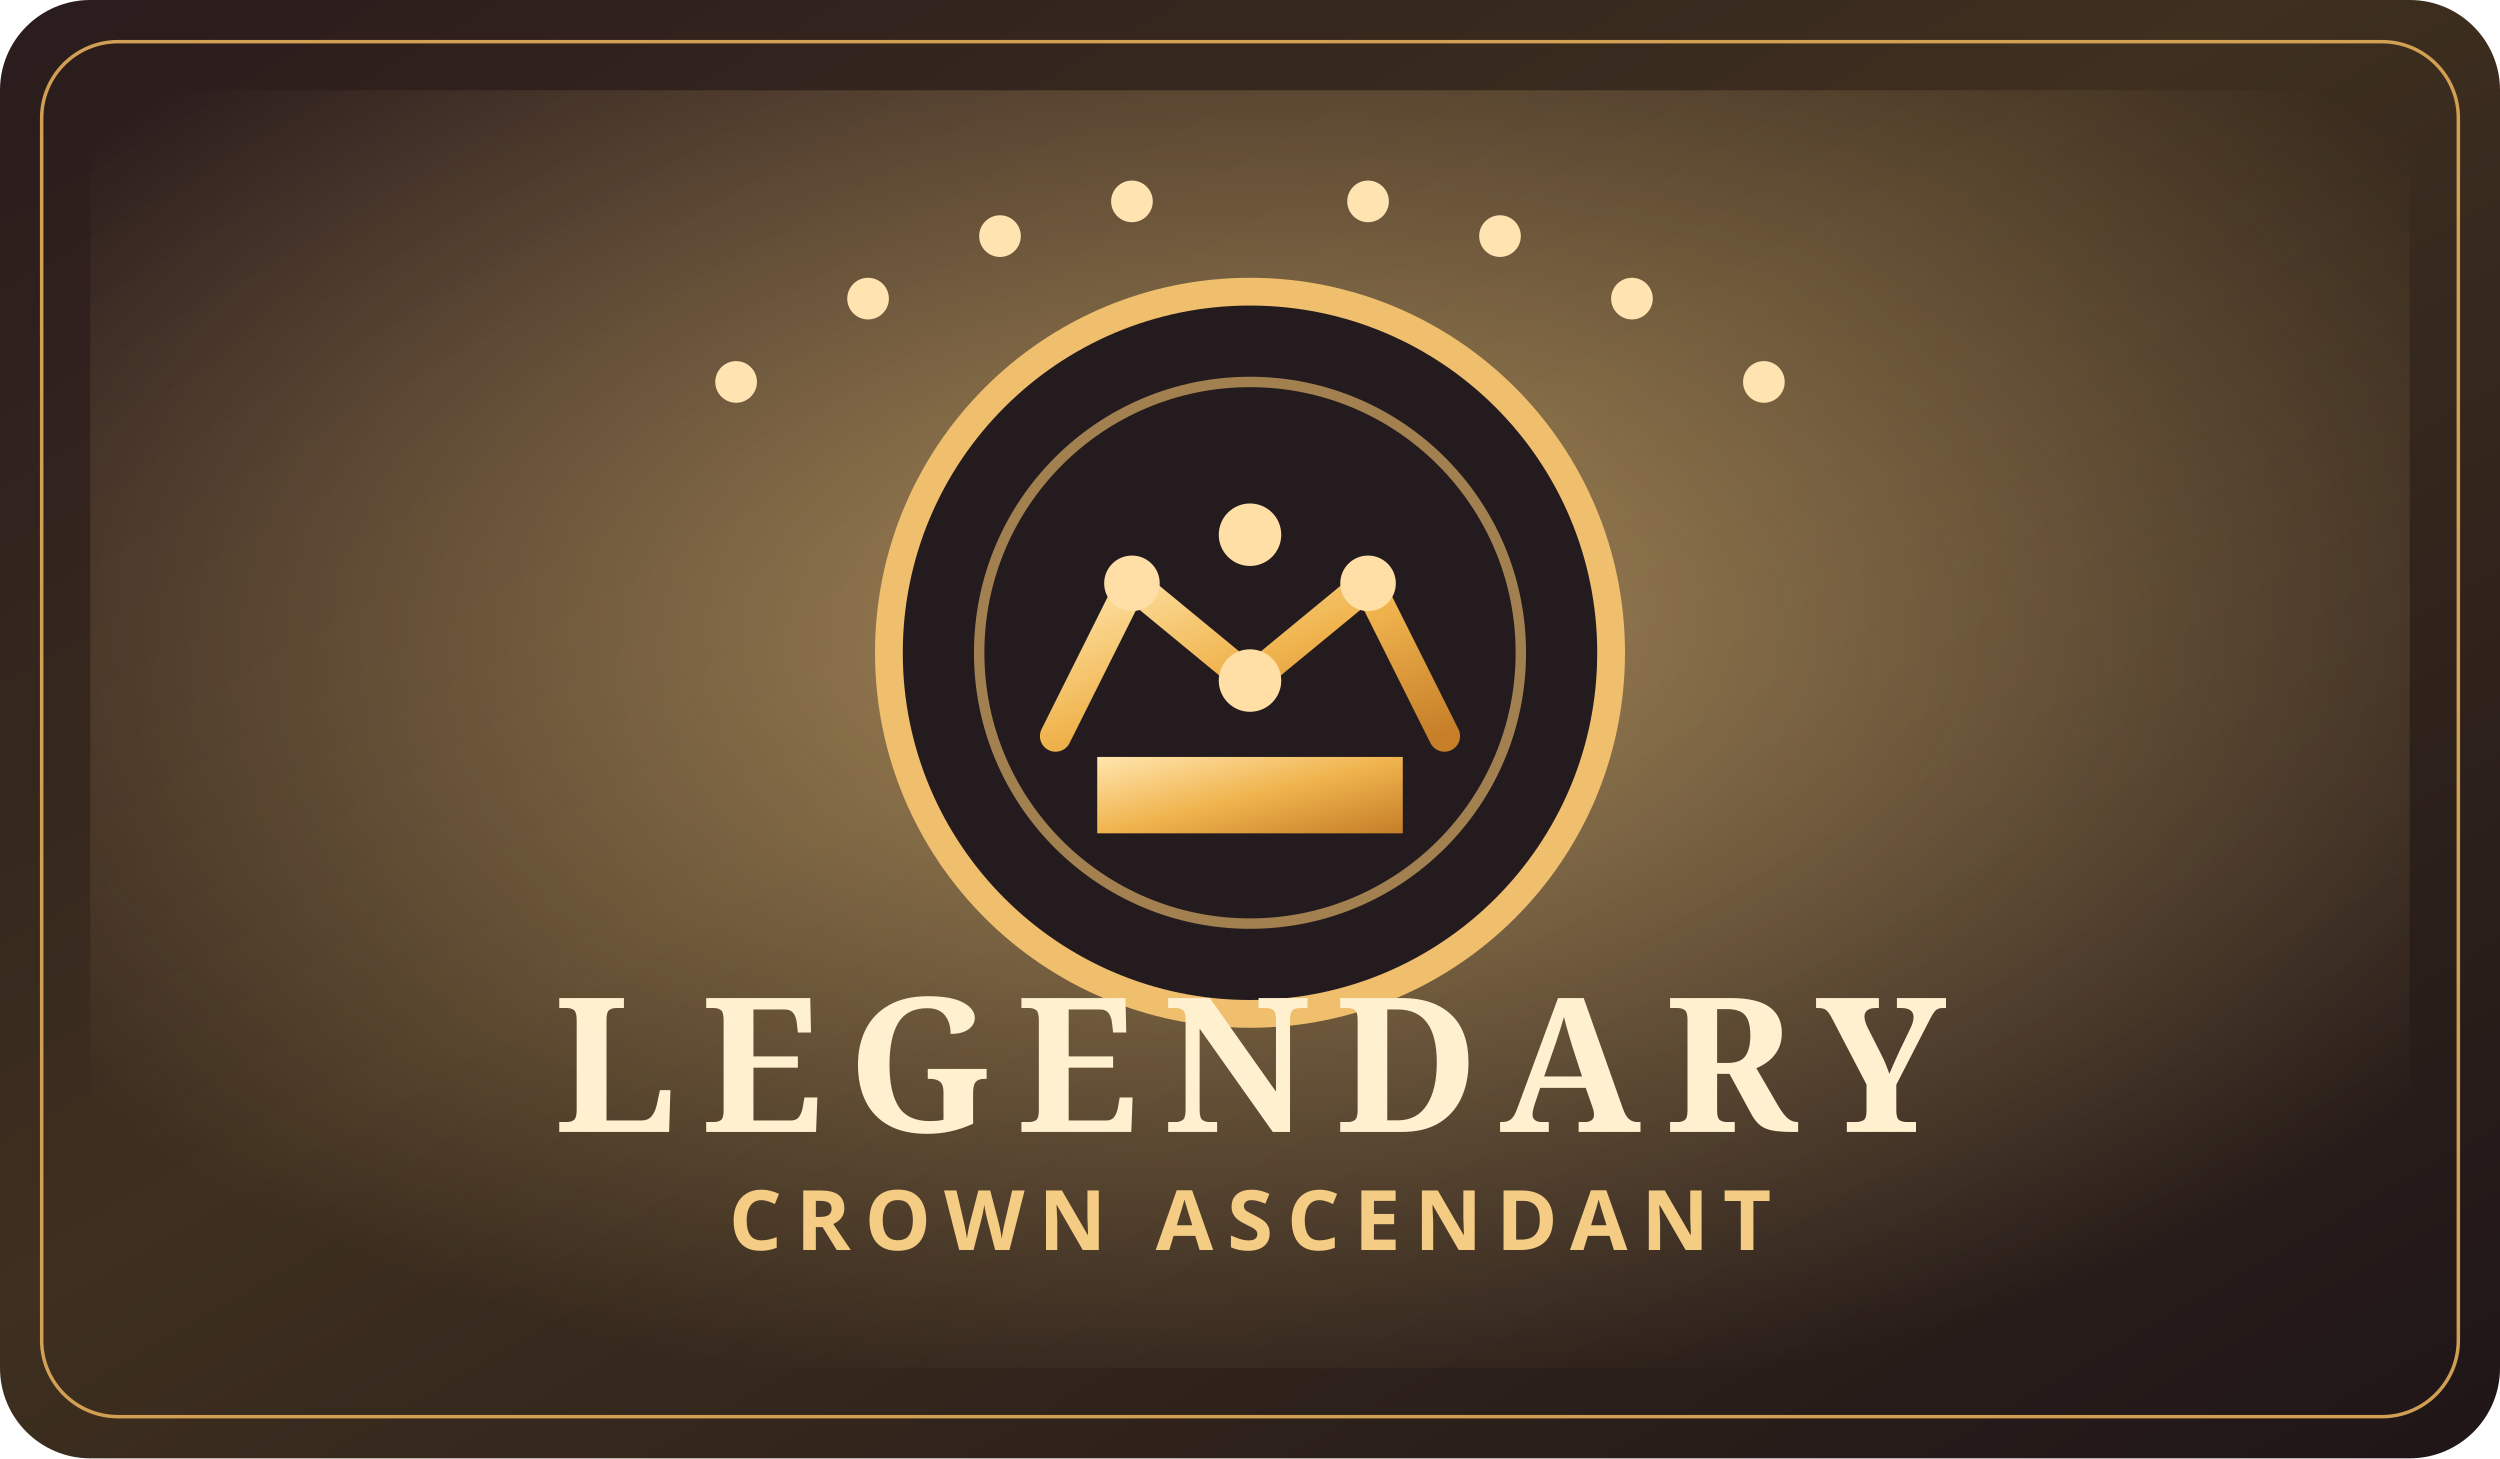
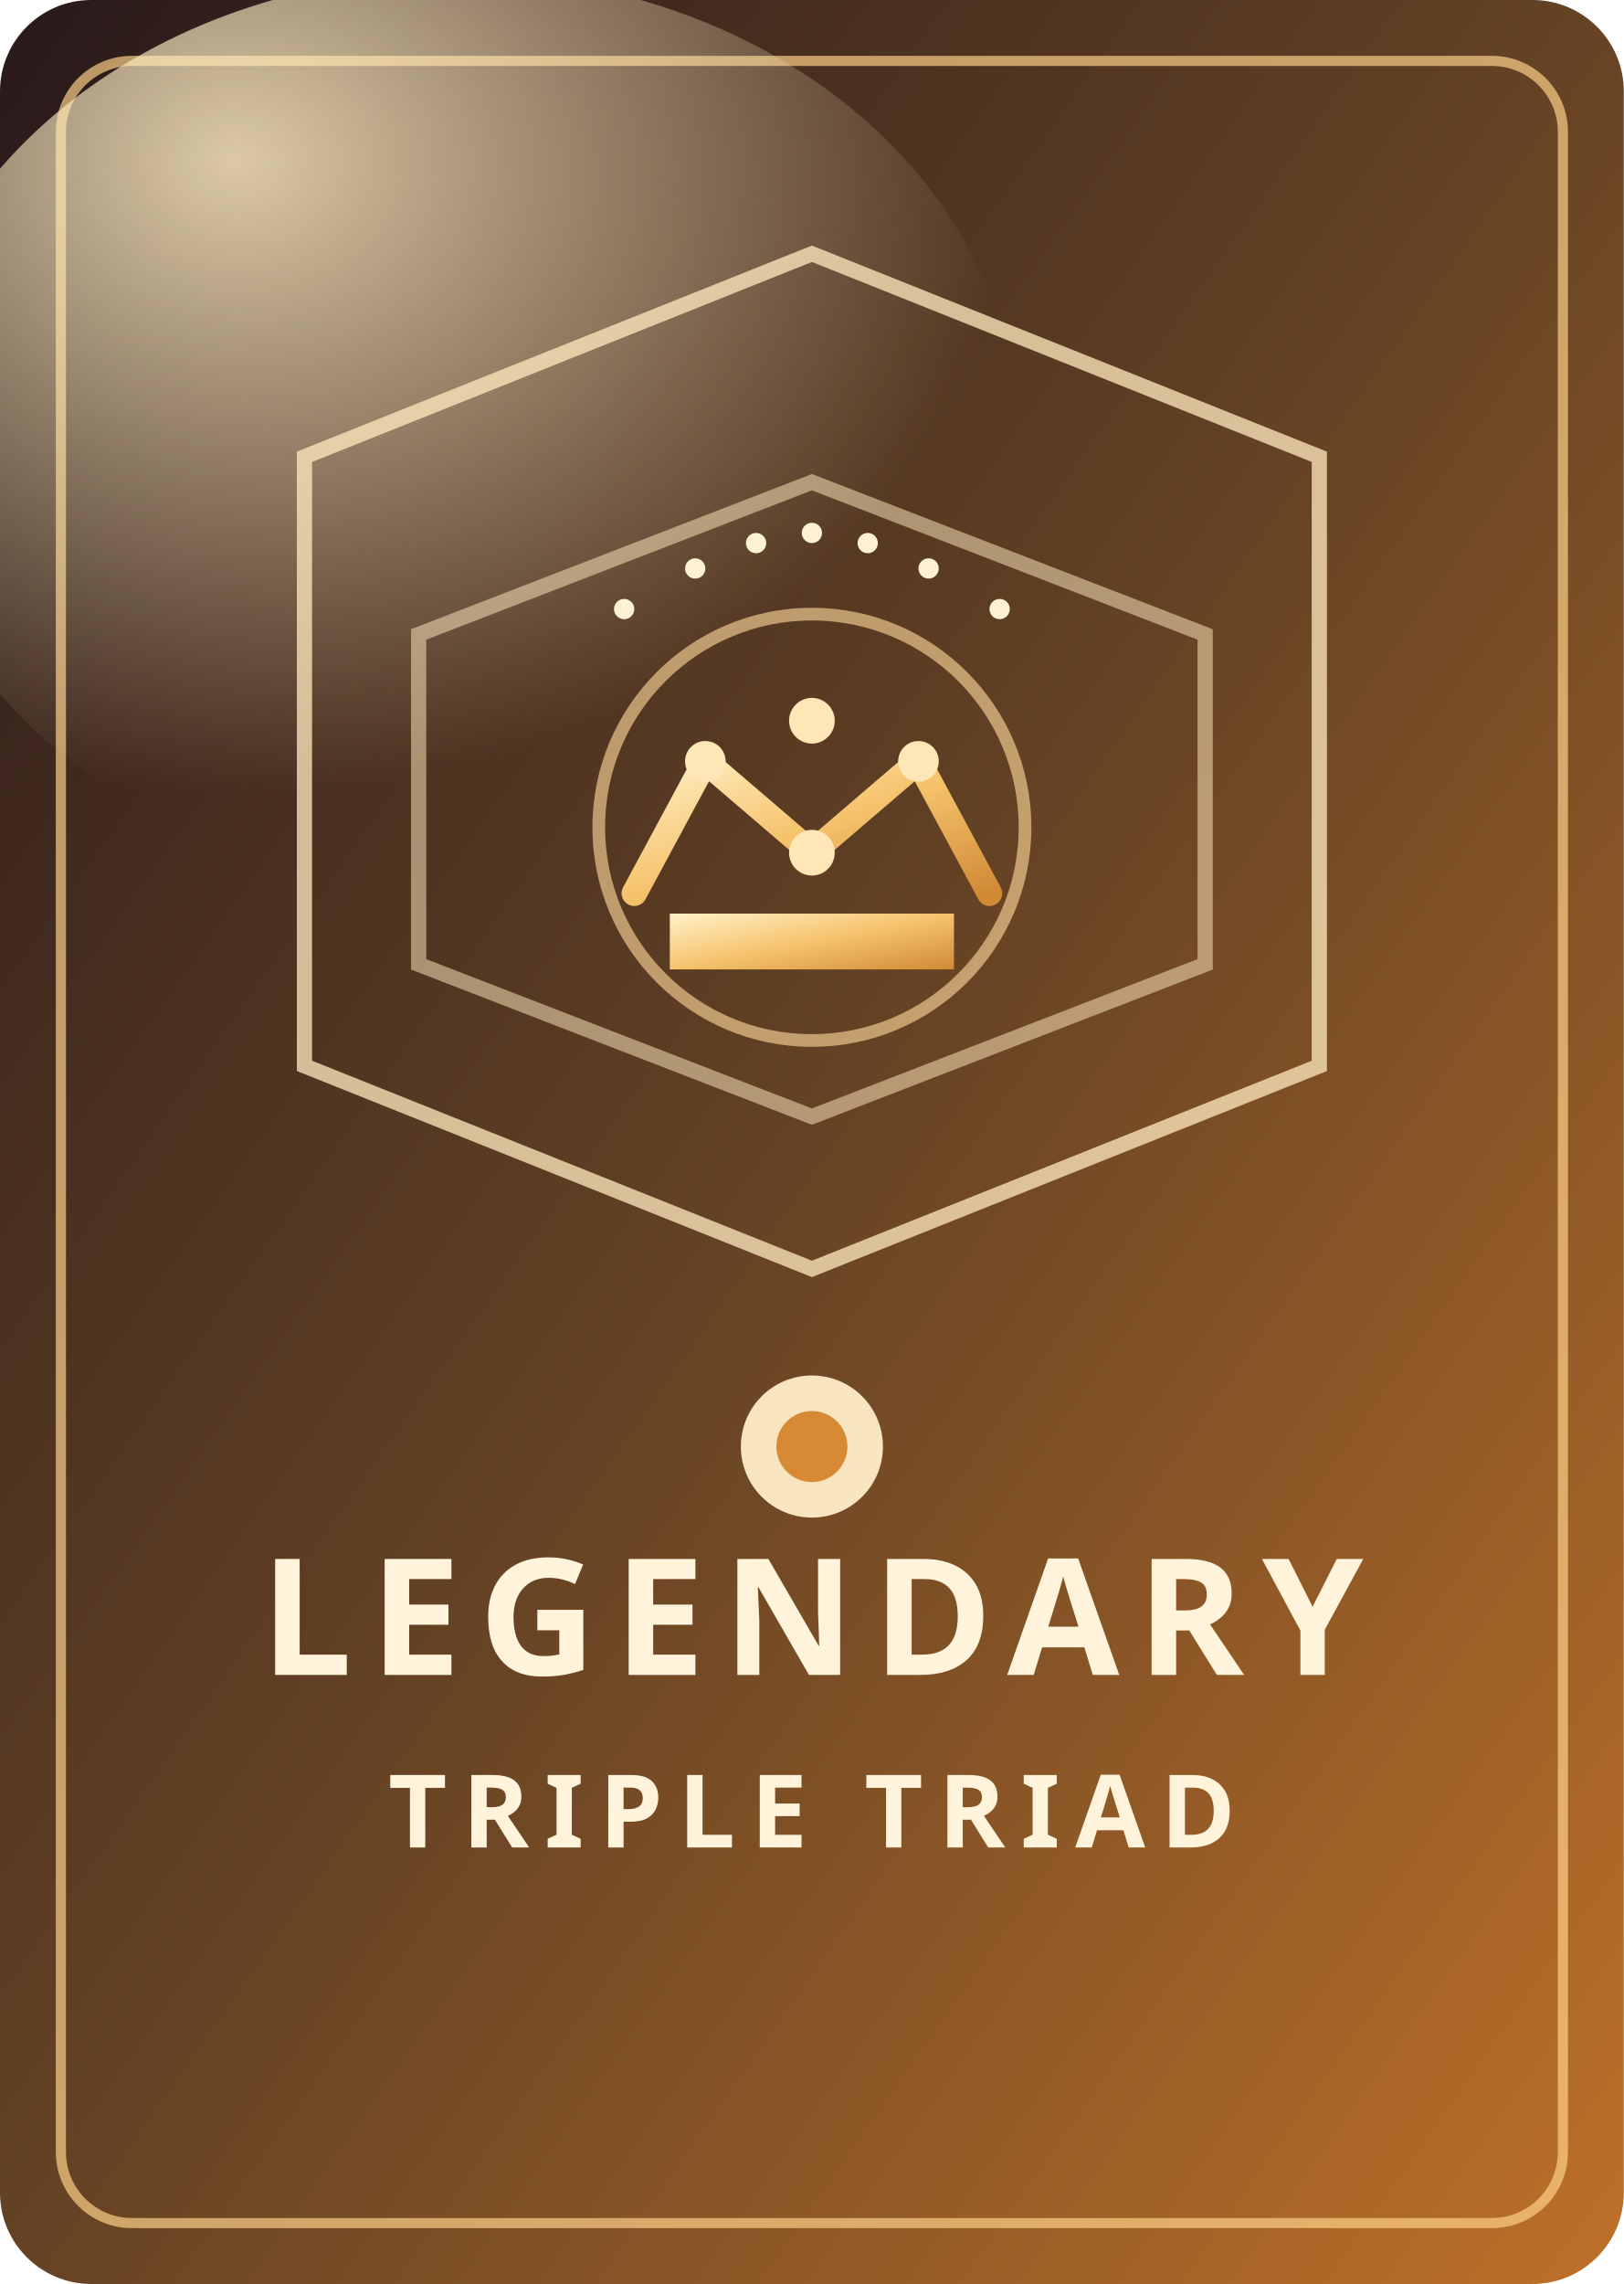
- <svg xmlns="http://www.w3.org/2000/svg" width="720" height="420" viewBox="0 0 720 420" role="img" aria-labelledby="title desc">
+ <svg xmlns="http://www.w3.org/2000/svg" width="640" height="900" viewBox="0 0 640 900" role="img" aria-labelledby="title desc">
  <defs>
    <linearGradient id="bg" x1="0" y1="0" x2="1" y2="1">
-       <stop offset="0%" stop-color="#2a1b1d" />
-       <stop offset="45%" stop-color="#3e2f1f" />
-       <stop offset="100%" stop-color="#1f1517" />
+       <stop offset="0%" stop-color="#28191a" />
+       <stop offset="48%" stop-color="#624124" />
+       <stop offset="100%" stop-color="#be7128" />
    </linearGradient>
    <linearGradient id="foil" x1="0" y1="0" x2="1" y2="1">
-       <stop offset="0%" stop-color="#ffe6ad" />
-       <stop offset="50%" stop-color="#f0b44e" />
-       <stop offset="100%" stop-color="#c67e28" />
+       <stop offset="0%" stop-color="#fff1c7" />
+       <stop offset="50%" stop-color="#f6c36d" />
+       <stop offset="100%" stop-color="#d08a36" />
    </linearGradient>
-     <radialGradient id="glow" cx="0.5" cy="0.42" r="0.62">
-       <stop offset="0%" stop-color="#ffd68b" stop-opacity="0.55" />
-       <stop offset="100%" stop-color="#ffd68b" stop-opacity="0" />
+     <radialGradient id="shine" cx="30%" cy="20%" r="70%">
+       <stop offset="0%" stop-color="#ffeec3" stop-opacity="0.82" />
+       <stop offset="100%" stop-color="#ffeec3" stop-opacity="0" />
    </radialGradient>
  </defs>
-   <rect width="720" height="420" rx="26" fill="url(#bg)" />
-   <rect x="12" y="12" width="696" height="396" rx="22" fill="none" stroke="#e0aa58" stroke-opacity="0.92" />
-   <rect x="26" y="26" width="668" height="368" rx="18" fill="url(#glow)" />
-   <g transform="translate(360 188)">
-     <circle r="104" fill="#241b1f" stroke="#f0bf6d" stroke-width="8" />
-     <circle r="78" fill="none" stroke="#f0bf6d" stroke-opacity="0.62" stroke-width="3" />
-     <path d="M-44 30 H44 V52 H-44 Z" fill="url(#foil)" />
-     <path d="M-56 24 L-34 -20 L0 8 L34 -20 L56 24" fill="none" stroke="url(#foil)" stroke-width="9" stroke-linecap="round" stroke-linejoin="round" />
-     <circle cx="-34" cy="-20" r="8" fill="#ffdfa5" />
-     <circle cx="0" cy="8" r="9" fill="#ffdfa5" />
-     <circle cx="34" cy="-20" r="8" fill="#ffdfa5" />
-     <circle cx="0" cy="-34" r="9" fill="#ffdfa5" />
+   <rect x="0" y="0" width="640" height="900" rx="36" fill="url(#bg)" />
+   <rect x="24" y="24" width="592" height="852" rx="28" fill="none" stroke="#ffd28b" stroke-opacity="0.68" stroke-width="4" />
+   <ellipse cx="180" cy="170" rx="220" ry="180" fill="url(#shine)" />
+   <g fill="none" stroke="#ffe8be" stroke-opacity="0.76" stroke-width="6">
+     <path d="M120 180 L320 100 L520 180 L520 420 L320 500 L120 420 Z" />
+     <path d="M165 250 L320 190 L475 250 L475 380 L320 440 L165 380 Z" stroke-opacity="0.52" />
  </g>
-   <g fill="#ffe4b1">
-     <circle cx="212" cy="110" r="6" />
-     <circle cx="250" cy="86" r="6" />
-     <circle cx="288" cy="68" r="6" />
-     <circle cx="326" cy="58" r="6" />
-     <circle cx="394" cy="58" r="6" />
-     <circle cx="432" cy="68" r="6" />
-     <circle cx="470" cy="86" r="6" />
-     <circle cx="508" cy="110" r="6" />
+   <g transform="translate(320 326)">
+     <circle r="84" fill="none" stroke="#ffd89b" stroke-opacity="0.62" stroke-width="5" />
+     <path d="M-56 34 H56 V56 H-56 Z" fill="url(#foil)" />
+     <path d="M-70 26 L-42 -26 L0 10 L42 -26 L70 26" fill="none" stroke="url(#foil)" stroke-width="10" stroke-linecap="round" stroke-linejoin="round" />
+     <circle cx="-42" cy="-26" r="8" fill="#ffe6b7" />
+     <circle cx="0" cy="10" r="9" fill="#ffe6b7" />
+     <circle cx="42" cy="-26" r="8" fill="#ffe6b7" />
+     <circle cx="0" cy="-42" r="9" fill="#ffe6b7" />
  </g>
-   <text x="360" y="326" text-anchor="middle" fill="#fff0cf" font-family="Cinzel, serif" font-size="54" font-weight="700" letter-spacing="7">LEGENDARY</text>
-   <text x="360" y="360" text-anchor="middle" fill="#f5cc84" font-family="Rajdhani, sans-serif" font-size="24" font-weight="700" letter-spacing="4">CROWN ASCENDANT</text>
+   <g fill="#fff1d4">
+     <circle cx="246" cy="240" r="4" />
+     <circle cx="274" cy="224" r="4" />
+     <circle cx="298" cy="214" r="4" />
+     <circle cx="320" cy="210" r="4" />
+     <circle cx="342" cy="214" r="4" />
+     <circle cx="366" cy="224" r="4" />
+     <circle cx="394" cy="240" r="4" />
+   </g>
+   <g fill="#fff3dc" font-family="Rajdhani, sans-serif" text-anchor="middle">
+     <text x="320" y="660" font-size="64" font-weight="700" letter-spacing="7">LEGENDARY</text>
+     <text x="320" y="728" font-size="40" font-weight="600" letter-spacing="6">TRIPLE TRIAD</text>
+   </g>
+   <circle cx="320" cy="570" r="28" fill="#ffedc8" fill-opacity="0.95" />
+   <circle cx="320" cy="570" r="14" fill="#d78934" />
</svg>
